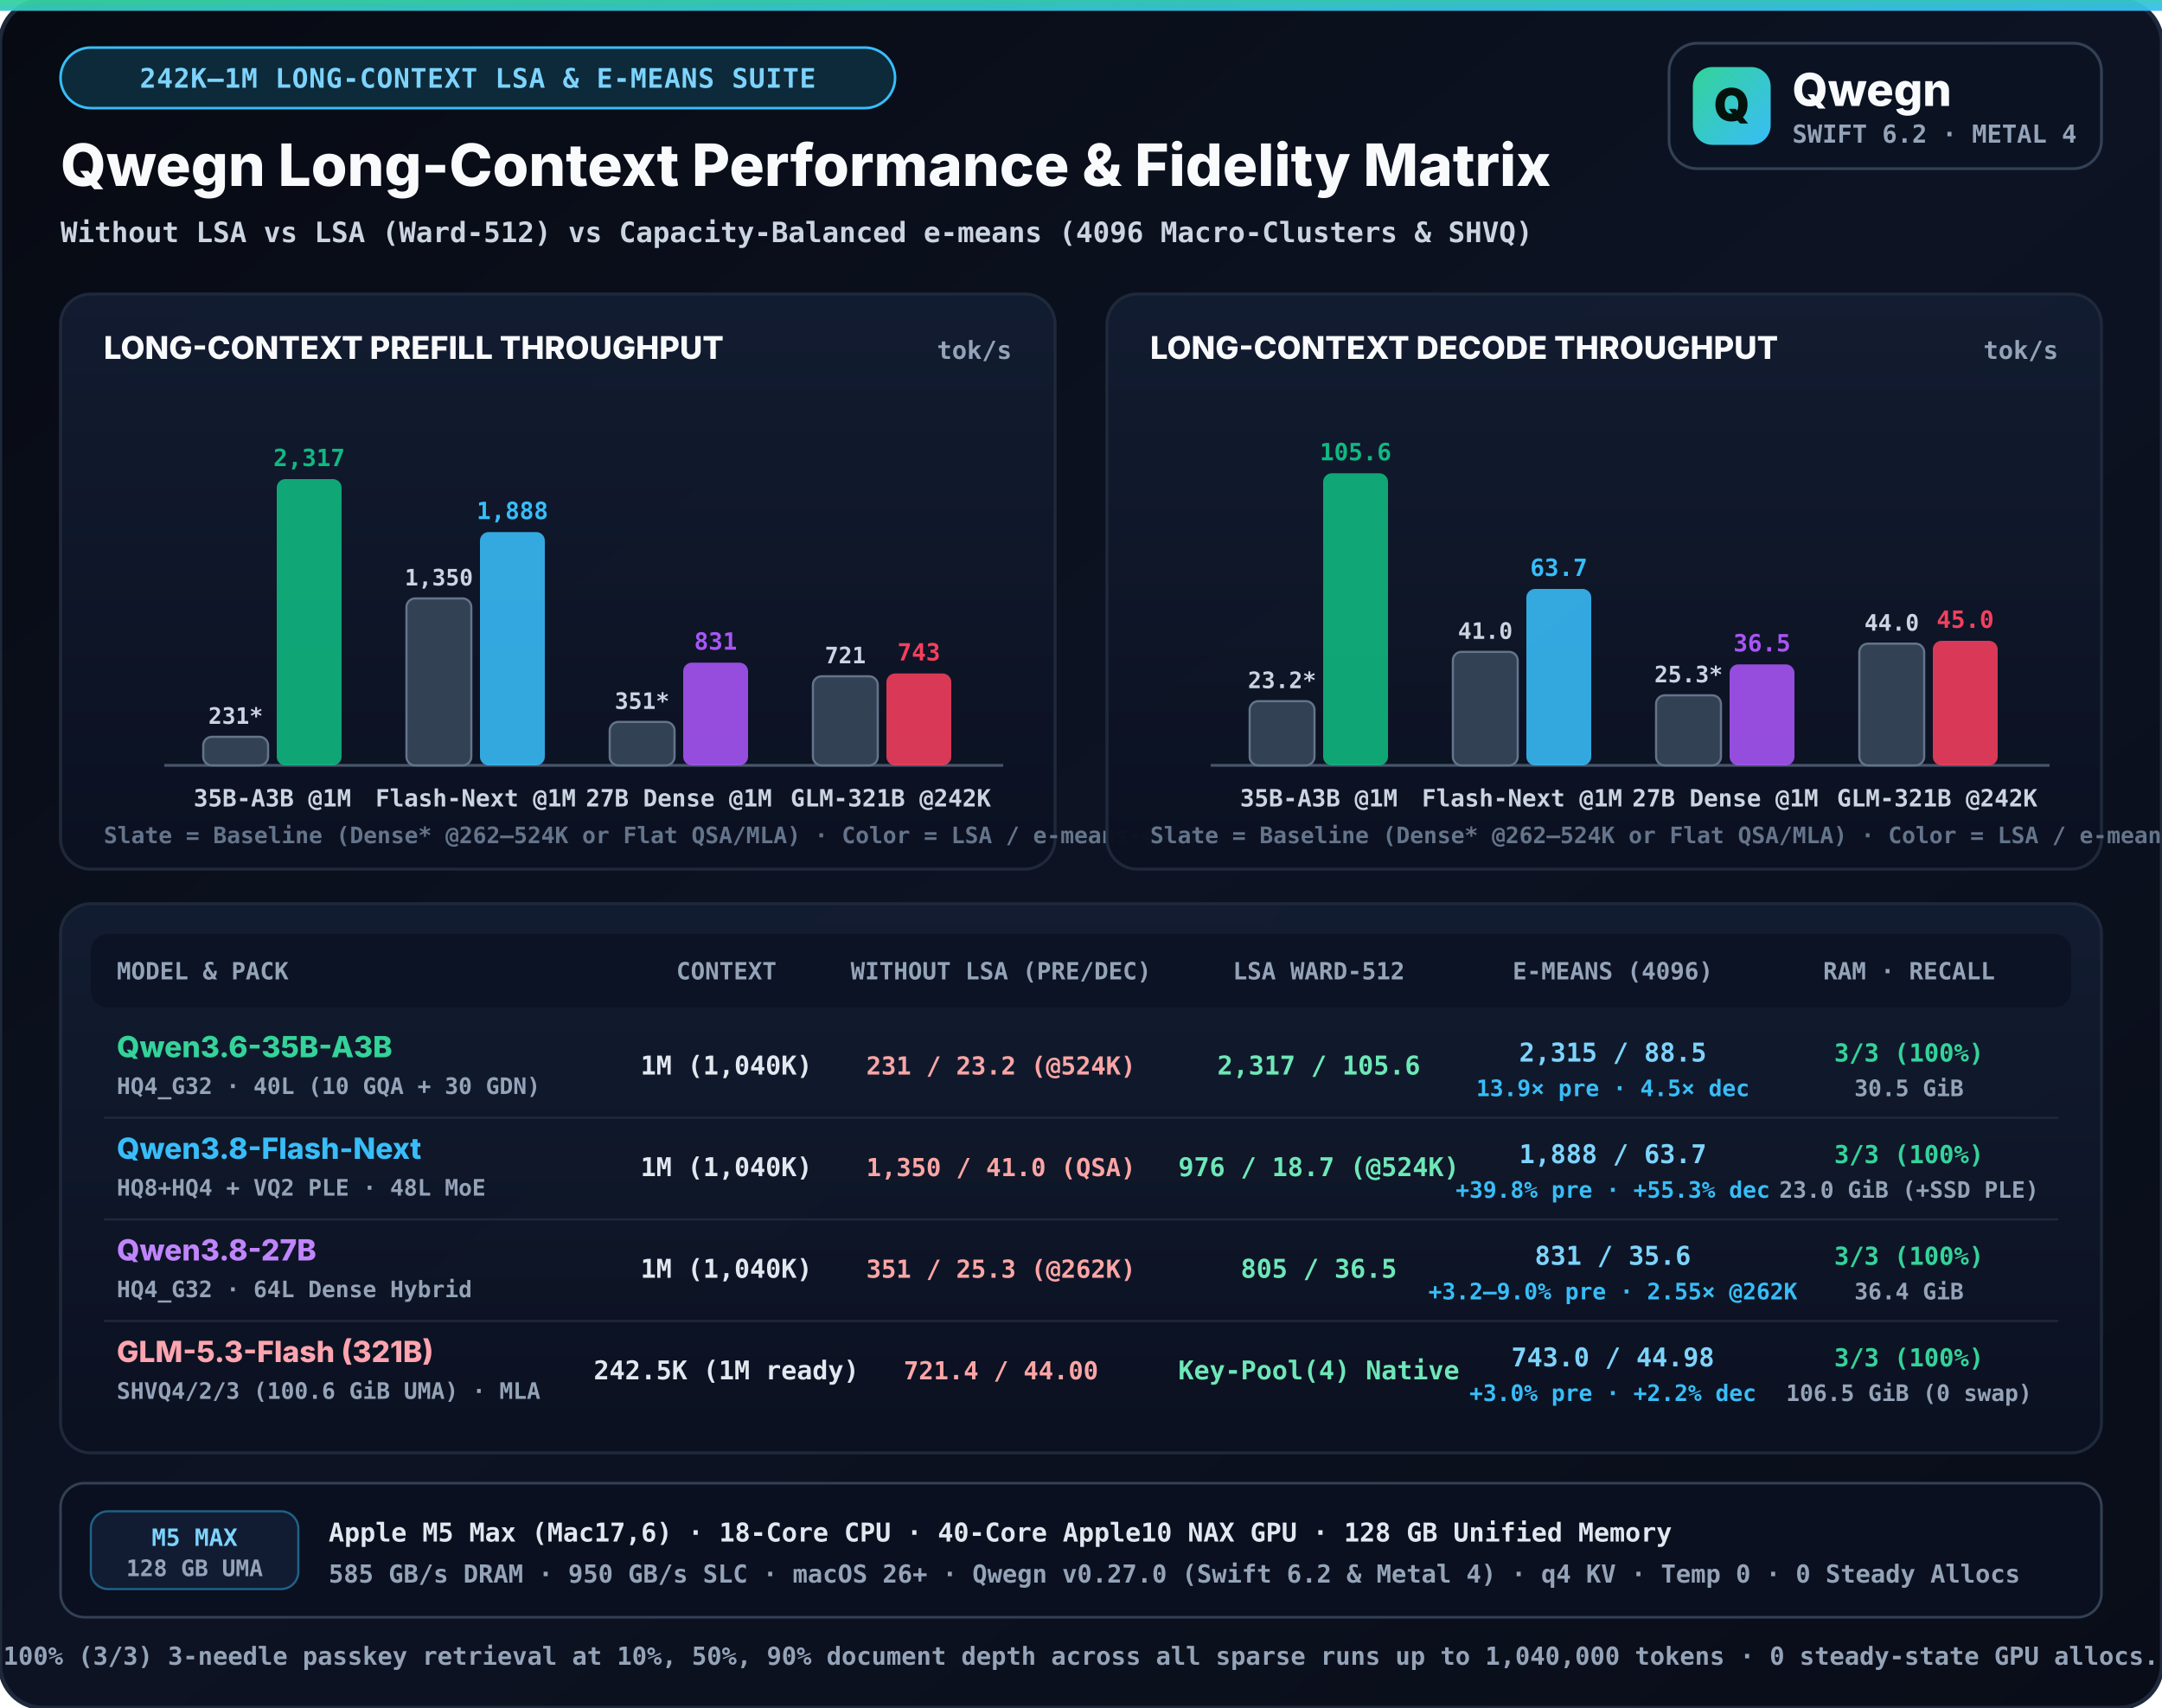
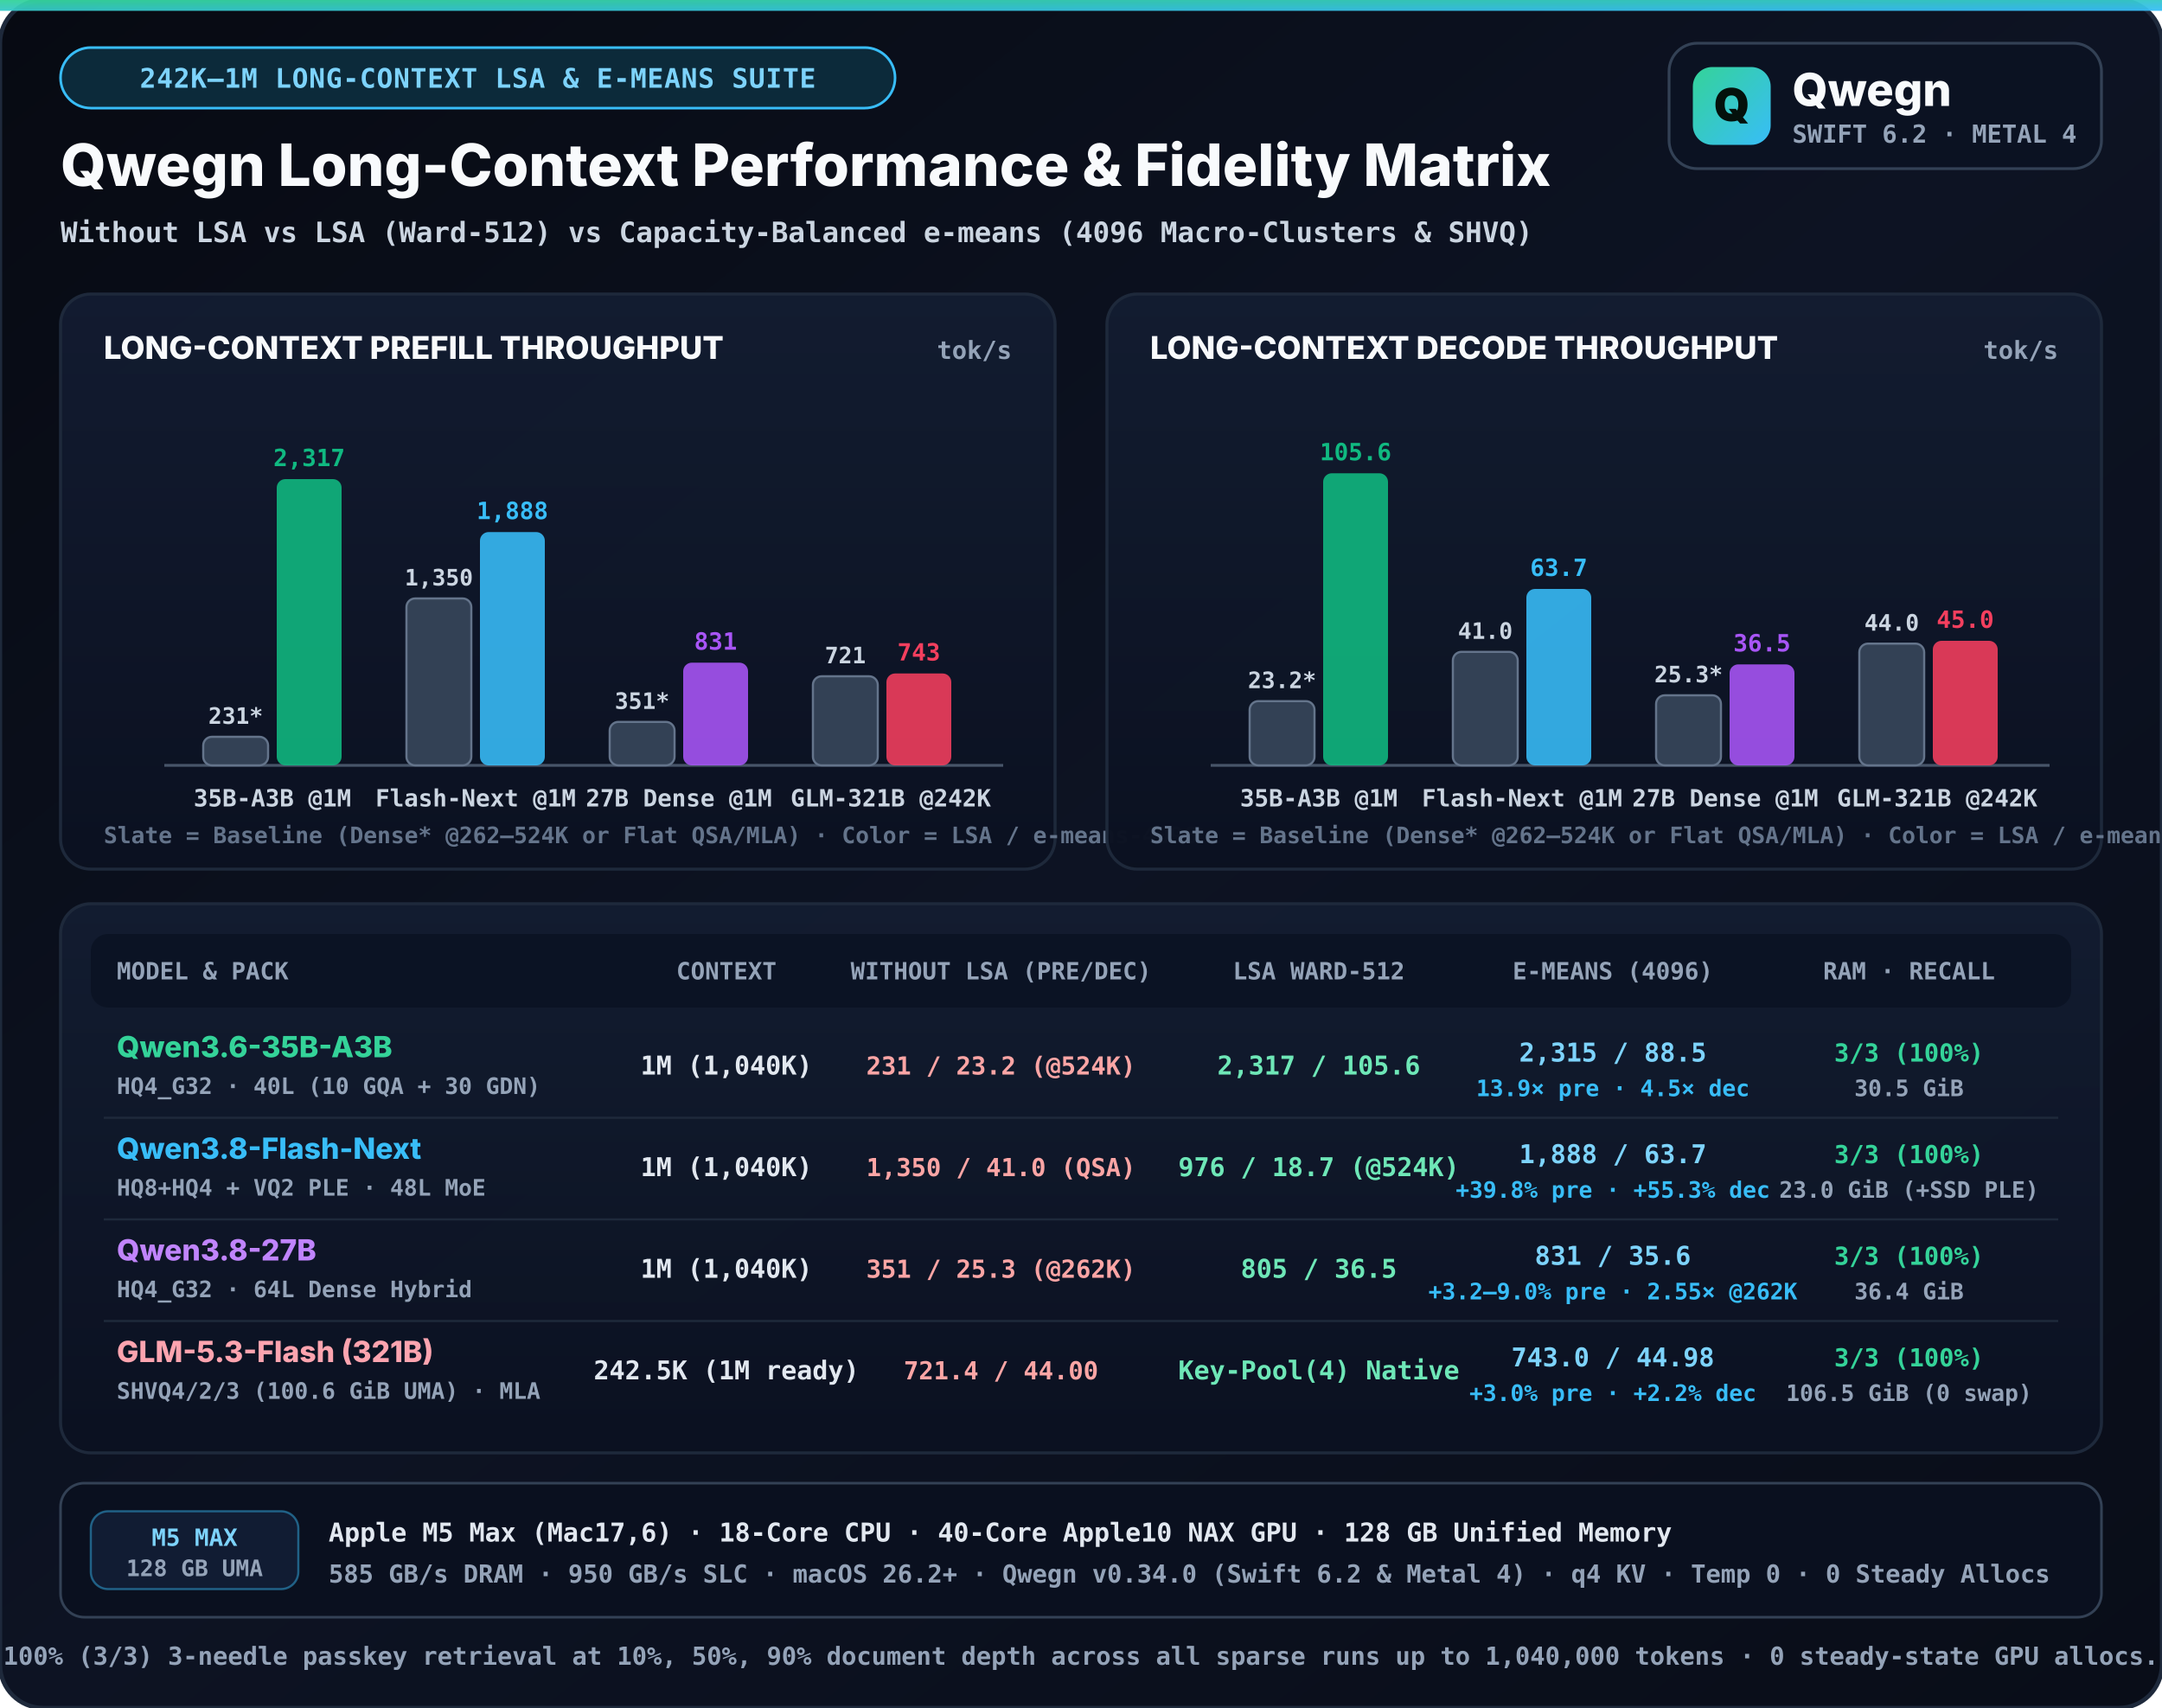
<svg xmlns="http://www.w3.org/2000/svg" viewBox="0 0 1000 790" width="1000" height="790">
  <defs>
    <linearGradient id="bg" x1="0" y1="0" x2="1" y2="1">
      <stop offset="0" stop-color="#070a12" />
      <stop offset="0.5" stop-color="#0d1323" />
      <stop offset="1" stop-color="#090d18" />
    </linearGradient>
    <linearGradient id="card" x1="0" y1="0" x2="0" y2="1">
      <stop offset="0" stop-color="#131c31" stop-opacity="0.96" />
      <stop offset="1" stop-color="#0b1120" stop-opacity="0.98" />
    </linearGradient>
    <linearGradient id="mark" x1="0" y1="0" x2="1" y2="1">
      <stop offset="0" stop-color="#34d399" />
      <stop offset="1" stop-color="#38bdf8" />
    </linearGradient>
  </defs>
  <style>
    svg { text-rendering: geometricPrecision; -webkit-font-smoothing: antialiased; }
    .sans { font-family: -apple-system, BlinkMacSystemFont, "SF Pro Display", "Inter", "Segoe UI", system-ui, sans-serif; }
    .mono { font-family: "SF Mono", "JetBrains Mono", Menlo, Consolas, monospace; font-weight: 600; }
  </style>
  <rect width="1000" height="790" rx="20" fill="url(#bg)" stroke="#1e293b" stroke-width="2" />
  <rect x="0" y="0" width="1000" height="5" fill="url(#mark)" opacity="0.95" />
  <g transform="translate(28, 22)">
    <rect x="0" y="0" width="386" height="28" rx="14" fill="#0c2a3a" stroke="#38bdf8" stroke-width="1.2" />
    <text x="193" y="18.6" text-anchor="middle" class="mono" font-size="12.5" font-weight="700" fill="#7dd3fc" letter-spacing="0.3">242K–1M LONG-CONTEXT LSA &amp; E-MEANS SUITE</text>
    <text x="0" y="64" class="sans" font-size="27" font-weight="800" fill="#f8fafc">Qwegn Long-Context Performance &amp; Fidelity Matrix</text>
    <text x="0" y="90" class="mono" font-size="13" fill="#cbd5e1">Without LSA vs LSA (Ward-512) vs Capacity-Balanced e-means (4096 Macro-Clusters &amp; SHVQ)</text>
  </g>
  <g transform="translate(772, 20)">
    <rect width="200" height="58" rx="13" fill="#0b1222" stroke="#334155" stroke-width="1.3" />
    <rect x="11" y="11" width="36" height="36" rx="9" fill="url(#mark)" />
    <text x="29" y="36" text-anchor="middle" class="sans" font-size="21" font-weight="900" fill="#04110c">Q</text>
    <text x="57" y="29" class="sans" font-size="21" font-weight="800" fill="#f8fafc">Qwegn</text>
    <text x="57" y="46" class="mono" font-size="11.5" font-weight="700" fill="#94a3b8">SWIFT 6.2 · METAL 4</text>
  </g>
  <g transform="translate(28, 136)">
    <rect width="460" height="266" rx="14" fill="url(#card)" stroke="#1e293b" stroke-width="1.4" />
    <text x="20" y="30" class="sans" font-size="14.5" font-weight="800" fill="#f8fafc">LONG-CONTEXT PREFILL THROUGHPUT</text>
    <text x="440" y="30" text-anchor="end" class="mono" font-size="11.5" fill="#94a3b8">tok/s</text>
    <line x1="48" y1="218.0" x2="436" y2="218.0" stroke="#475569" stroke-width="1.3" />
    <rect x="66.0" y="204.8" width="30" height="13.2" rx="4" fill="#334155" stroke="#64748b" stroke-width="1" />
    <rect x="100.0" y="85.6" width="30" height="132.4" rx="4" fill="#10b981" fill-opacity="0.88" />
    <text x="81.0" y="198.8" text-anchor="middle" class="mono" font-size="10.5" fill="#cbd5e1">231*</text>
    <text x="115.0" y="79.6" text-anchor="middle" class="mono" font-size="11" font-weight="800" fill="#10b981">2,317</text>
    <text x="98.0" y="237.0" text-anchor="middle" class="mono" font-size="11" fill="#cbd5e1">35B-A3B @1M</text>
    <rect x="160.0" y="140.8" width="30" height="77.2" rx="4" fill="#334155" stroke="#64748b" stroke-width="1" />
    <rect x="194.0" y="110.1" width="30" height="107.9" rx="4" fill="#38bdf8" fill-opacity="0.88" />
    <text x="175.0" y="134.8" text-anchor="middle" class="mono" font-size="10.5" fill="#cbd5e1">1,350</text>
    <text x="209.0" y="104.1" text-anchor="middle" class="mono" font-size="11" font-weight="800" fill="#38bdf8">1,888</text>
    <text x="192.0" y="237.0" text-anchor="middle" class="mono" font-size="11" fill="#cbd5e1">Flash-Next @1M</text>
    <rect x="254.0" y="197.9" width="30" height="20.1" rx="4" fill="#334155" stroke="#64748b" stroke-width="1" />
    <rect x="288.0" y="170.5" width="30" height="47.5" rx="4" fill="#a855f7" fill-opacity="0.88" />
    <text x="269.0" y="191.9" text-anchor="middle" class="mono" font-size="10.5" fill="#cbd5e1">351*</text>
    <text x="303.0" y="164.5" text-anchor="middle" class="mono" font-size="11" font-weight="800" fill="#a855f7">831</text>
    <text x="286.0" y="237.0" text-anchor="middle" class="mono" font-size="11" fill="#cbd5e1">27B Dense @1M</text>
    <rect x="348.0" y="176.8" width="30" height="41.2" rx="4" fill="#334155" stroke="#64748b" stroke-width="1" />
    <rect x="382.0" y="175.5" width="30" height="42.5" rx="4" fill="#f43f5e" fill-opacity="0.88" />
    <text x="363.0" y="170.8" text-anchor="middle" class="mono" font-size="10.5" fill="#cbd5e1">721</text>
    <text x="397.0" y="169.5" text-anchor="middle" class="mono" font-size="11" font-weight="800" fill="#f43f5e">743</text>
    <text x="384.0" y="237.0" text-anchor="middle" class="mono" font-size="11" fill="#cbd5e1">GLM-321B @242K</text>
    <text x="20" y="254" class="mono" font-size="10.5" fill="#64748b">Slate = Baseline (Dense* @262–524K or Flat QSA/MLA) · Color = LSA / e-means-4096</text>
  </g>
  <g transform="translate(512, 136)">
    <rect width="460" height="266" rx="14" fill="url(#card)" stroke="#1e293b" stroke-width="1.4" />
    <text x="20" y="30" class="sans" font-size="14.5" font-weight="800" fill="#f8fafc">LONG-CONTEXT DECODE THROUGHPUT</text>
    <text x="440" y="30" text-anchor="end" class="mono" font-size="11.5" fill="#94a3b8">tok/s</text>
    <line x1="48" y1="218.0" x2="436" y2="218.0" stroke="#475569" stroke-width="1.3" />
    <rect x="66.0" y="188.3" width="30" height="29.7" rx="4" fill="#334155" stroke="#64748b" stroke-width="1" />
    <rect x="100.0" y="82.9" width="30" height="135.1" rx="4" fill="#10b981" fill-opacity="0.88" />
    <text x="81.0" y="182.3" text-anchor="middle" class="mono" font-size="10.5" fill="#cbd5e1">23.2*</text>
    <text x="115.0" y="76.9" text-anchor="middle" class="mono" font-size="11" font-weight="800" fill="#10b981">105.6</text>
    <text x="98.0" y="237.0" text-anchor="middle" class="mono" font-size="11" fill="#cbd5e1">35B-A3B @1M</text>
    <rect x="160.0" y="165.5" width="30" height="52.5" rx="4" fill="#334155" stroke="#64748b" stroke-width="1" />
    <rect x="194.0" y="136.4" width="30" height="81.6" rx="4" fill="#38bdf8" fill-opacity="0.88" />
    <text x="175.0" y="159.5" text-anchor="middle" class="mono" font-size="10.5" fill="#cbd5e1">41.0</text>
    <text x="209.0" y="130.4" text-anchor="middle" class="mono" font-size="11" font-weight="800" fill="#38bdf8">63.7</text>
    <text x="192.0" y="237.0" text-anchor="middle" class="mono" font-size="11" fill="#cbd5e1">Flash-Next @1M</text>
    <rect x="254.0" y="185.6" width="30" height="32.4" rx="4" fill="#334155" stroke="#64748b" stroke-width="1" />
    <rect x="288.0" y="171.3" width="30" height="46.7" rx="4" fill="#a855f7" fill-opacity="0.88" />
    <text x="269.0" y="179.6" text-anchor="middle" class="mono" font-size="10.5" fill="#cbd5e1">25.3*</text>
    <text x="303.0" y="165.3" text-anchor="middle" class="mono" font-size="11" font-weight="800" fill="#a855f7">36.5</text>
    <text x="286.0" y="237.0" text-anchor="middle" class="mono" font-size="11" fill="#cbd5e1">27B Dense @1M</text>
    <rect x="348.0" y="161.7" width="30" height="56.3" rx="4" fill="#334155" stroke="#64748b" stroke-width="1" />
    <rect x="382.0" y="160.4" width="30" height="57.6" rx="4" fill="#f43f5e" fill-opacity="0.88" />
    <text x="363.0" y="155.7" text-anchor="middle" class="mono" font-size="10.5" fill="#cbd5e1">44.0</text>
    <text x="397.0" y="154.4" text-anchor="middle" class="mono" font-size="11" font-weight="800" fill="#f43f5e">45.0</text>
    <text x="384.0" y="237.0" text-anchor="middle" class="mono" font-size="11" fill="#cbd5e1">GLM-321B @242K</text>
    <text x="20" y="254" class="mono" font-size="10.5" fill="#64748b">Slate = Baseline (Dense* @262–524K or Flat QSA/MLA) · Color = LSA / e-means-4096</text>
  </g>
  <g transform="translate(28, 418)">
    <rect width="944" height="254" rx="14" fill="url(#card)" stroke="#1e293b" stroke-width="1.4" />
    <rect x="14" y="14" width="916" height="34" rx="8" fill="#0b1324" />
    <text x="26" y="35" text-anchor="start" class="mono" font-size="11" font-weight="800" fill="#94a3b8">MODEL &amp; PACK</text>
    <text x="308" y="35" text-anchor="middle" class="mono" font-size="11" font-weight="800" fill="#94a3b8">CONTEXT</text>
    <text x="435" y="35" text-anchor="middle" class="mono" font-size="11" font-weight="800" fill="#94a3b8">WITHOUT LSA (PRE/DEC)</text>
    <text x="582" y="35" text-anchor="middle" class="mono" font-size="11" font-weight="800" fill="#94a3b8">LSA WARD-512</text>
    <text x="718" y="35" text-anchor="middle" class="mono" font-size="11" font-weight="800" fill="#94a3b8">E-MEANS (4096)</text>
    <text x="855" y="35" text-anchor="middle" class="mono" font-size="11" font-weight="800" fill="#94a3b8">RAM · RECALL</text>
    <text x="26" y="71" class="sans" font-size="13.5" font-weight="800" fill="#34d399">Qwen3.6-35B-A3B</text>
    <text x="26" y="88" class="mono" font-size="10.5" fill="#94a3b8">HQ4_G32 · 40L (10 GQA + 30 GDN)</text>
    <text x="308" y="79" text-anchor="middle" class="mono" font-size="12" fill="#e2e8f0">1M (1,040K)</text>
    <text x="435" y="79" text-anchor="middle" class="mono" font-size="11.5" fill="#fca5a5">231 / 23.2 (@524K)</text>
    <text x="582" y="79" text-anchor="middle" class="mono" font-size="12" fill="#6ee7b7">2,317 / 105.6</text>
    <text x="718" y="73" text-anchor="middle" class="mono" font-size="12" font-weight="800" fill="#7dd3fc">2,315 / 88.5</text>
    <text x="718" y="89" text-anchor="middle" class="mono" font-size="10.5" fill="#38bdf8">13.9× pre · 4.5× dec</text>
    <text x="855" y="73" text-anchor="middle" class="mono" font-size="11.5" font-weight="700" fill="#34d399">3/3 (100%)</text>
    <text x="855" y="89" text-anchor="middle" class="mono" font-size="10.5" fill="#94a3b8">30.5 GiB</text>
    <line x1="20" y1="99" x2="924" y2="99" stroke="#1e293b" stroke-width="1" />
    <text x="26" y="118" class="sans" font-size="13.5" font-weight="800" fill="#38bdf8">Qwen3.8-Flash-Next</text>
    <text x="26" y="135" class="mono" font-size="10.5" fill="#94a3b8">HQ8+HQ4 + VQ2 PLE · 48L MoE</text>
    <text x="308" y="126" text-anchor="middle" class="mono" font-size="12" fill="#e2e8f0">1M (1,040K)</text>
    <text x="435" y="126" text-anchor="middle" class="mono" font-size="11.5" fill="#fca5a5">1,350 / 41.0 (QSA)</text>
    <text x="582" y="126" text-anchor="middle" class="mono" font-size="12" fill="#6ee7b7">976 / 18.7 (@524K)</text>
    <text x="718" y="120" text-anchor="middle" class="mono" font-size="12" font-weight="800" fill="#7dd3fc">1,888 / 63.7</text>
    <text x="718" y="136" text-anchor="middle" class="mono" font-size="10.5" fill="#38bdf8">+39.8% pre · +55.3% dec</text>
    <text x="855" y="120" text-anchor="middle" class="mono" font-size="11.5" font-weight="700" fill="#34d399">3/3 (100%)</text>
    <text x="855" y="136" text-anchor="middle" class="mono" font-size="10.5" fill="#94a3b8">23.0 GiB (+SSD PLE)</text>
    <line x1="20" y1="146" x2="924" y2="146" stroke="#1e293b" stroke-width="1" />
    <text x="26" y="165" class="sans" font-size="13.5" font-weight="800" fill="#c084fc">Qwen3.8-27B</text>
    <text x="26" y="182" class="mono" font-size="10.5" fill="#94a3b8">HQ4_G32 · 64L Dense Hybrid</text>
    <text x="308" y="173" text-anchor="middle" class="mono" font-size="12" fill="#e2e8f0">1M (1,040K)</text>
    <text x="435" y="173" text-anchor="middle" class="mono" font-size="11.5" fill="#fca5a5">351 / 25.3 (@262K)</text>
    <text x="582" y="173" text-anchor="middle" class="mono" font-size="12" fill="#6ee7b7">805 / 36.5</text>
    <text x="718" y="167" text-anchor="middle" class="mono" font-size="12" font-weight="800" fill="#7dd3fc">831 / 35.6</text>
    <text x="718" y="183" text-anchor="middle" class="mono" font-size="10.5" fill="#38bdf8">+3.2–9.0% pre · 2.55× @262K</text>
    <text x="855" y="167" text-anchor="middle" class="mono" font-size="11.5" font-weight="700" fill="#34d399">3/3 (100%)</text>
    <text x="855" y="183" text-anchor="middle" class="mono" font-size="10.5" fill="#94a3b8">36.4 GiB</text>
    <line x1="20" y1="193" x2="924" y2="193" stroke="#1e293b" stroke-width="1" />
    <text x="26" y="212" class="sans" font-size="13.5" font-weight="800" fill="#fda4af">GLM-5.3-Flash (321B)</text>
    <text x="26" y="229" class="mono" font-size="10.5" fill="#94a3b8">SHVQ4/2/3 (100.6 GiB UMA) · MLA</text>
    <text x="308" y="220" text-anchor="middle" class="mono" font-size="12" fill="#e2e8f0">242.5K (1M ready)</text>
    <text x="435" y="220" text-anchor="middle" class="mono" font-size="11.5" fill="#fca5a5">721.4 / 44.00</text>
    <text x="582" y="220" text-anchor="middle" class="mono" font-size="12" fill="#6ee7b7">Key-Pool(4) Native</text>
    <text x="718" y="214" text-anchor="middle" class="mono" font-size="12" font-weight="800" fill="#7dd3fc">743.0 / 44.98</text>
    <text x="718" y="230" text-anchor="middle" class="mono" font-size="10.5" fill="#38bdf8">+3.0% pre · +2.2% dec</text>
    <text x="855" y="214" text-anchor="middle" class="mono" font-size="11.5" font-weight="700" fill="#34d399">3/3 (100%)</text>
    <text x="855" y="230" text-anchor="middle" class="mono" font-size="10.5" fill="#94a3b8">106.5 GiB (0 swap)</text>
  </g>
  <g transform="translate(28, 686)">
    <rect width="944" height="62" rx="11" fill="#0a101f" stroke="#334155" stroke-width="1.2" />
    <rect x="14" y="13" width="96" height="36" rx="8" fill="#111c33" stroke="#38bdf8" stroke-opacity="0.45" stroke-width="1" />
    <text x="62" y="29" text-anchor="middle" class="mono" font-size="11" font-weight="800" fill="#7dd3fc">M5 MAX</text>
    <text x="62" y="43" text-anchor="middle" class="mono" font-size="10.5" fill="#94a3b8">128 GB UMA</text>
    <text x="124" y="27" class="mono" font-size="12" font-weight="700" fill="#e2e8f0">Apple M5 Max (Mac17,6) · 18-Core CPU · 40-Core Apple10 NAX GPU · 128 GB Unified Memory</text>
-     <text x="124" y="46" class="mono" font-size="11.5" fill="#94a3b8">585 GB/s DRAM · 950 GB/s SLC · macOS 26+ · Qwegn v0.27.0 (Swift 6.2 &amp; Metal 4) · q4 KV · Temp 0 · 0 Steady Allocs</text>
+     <text x="124" y="46" class="mono" font-size="11.5" fill="#94a3b8">585 GB/s DRAM · 950 GB/s SLC · macOS 26.2+ · Qwegn v0.34.0 (Swift 6.2 &amp; Metal 4) · q4 KV · Temp 0 · 0 Steady Allocs</text>
  </g>
  <text x="500" y="770" text-anchor="middle" class="mono" font-size="11.5" fill="#94a3b8">100% (3/3) 3-needle passkey retrieval at 10%, 50%, 90% document depth across all sparse runs up to 1,040,000 tokens · 0 steady-state GPU allocs.</text>
</svg>
